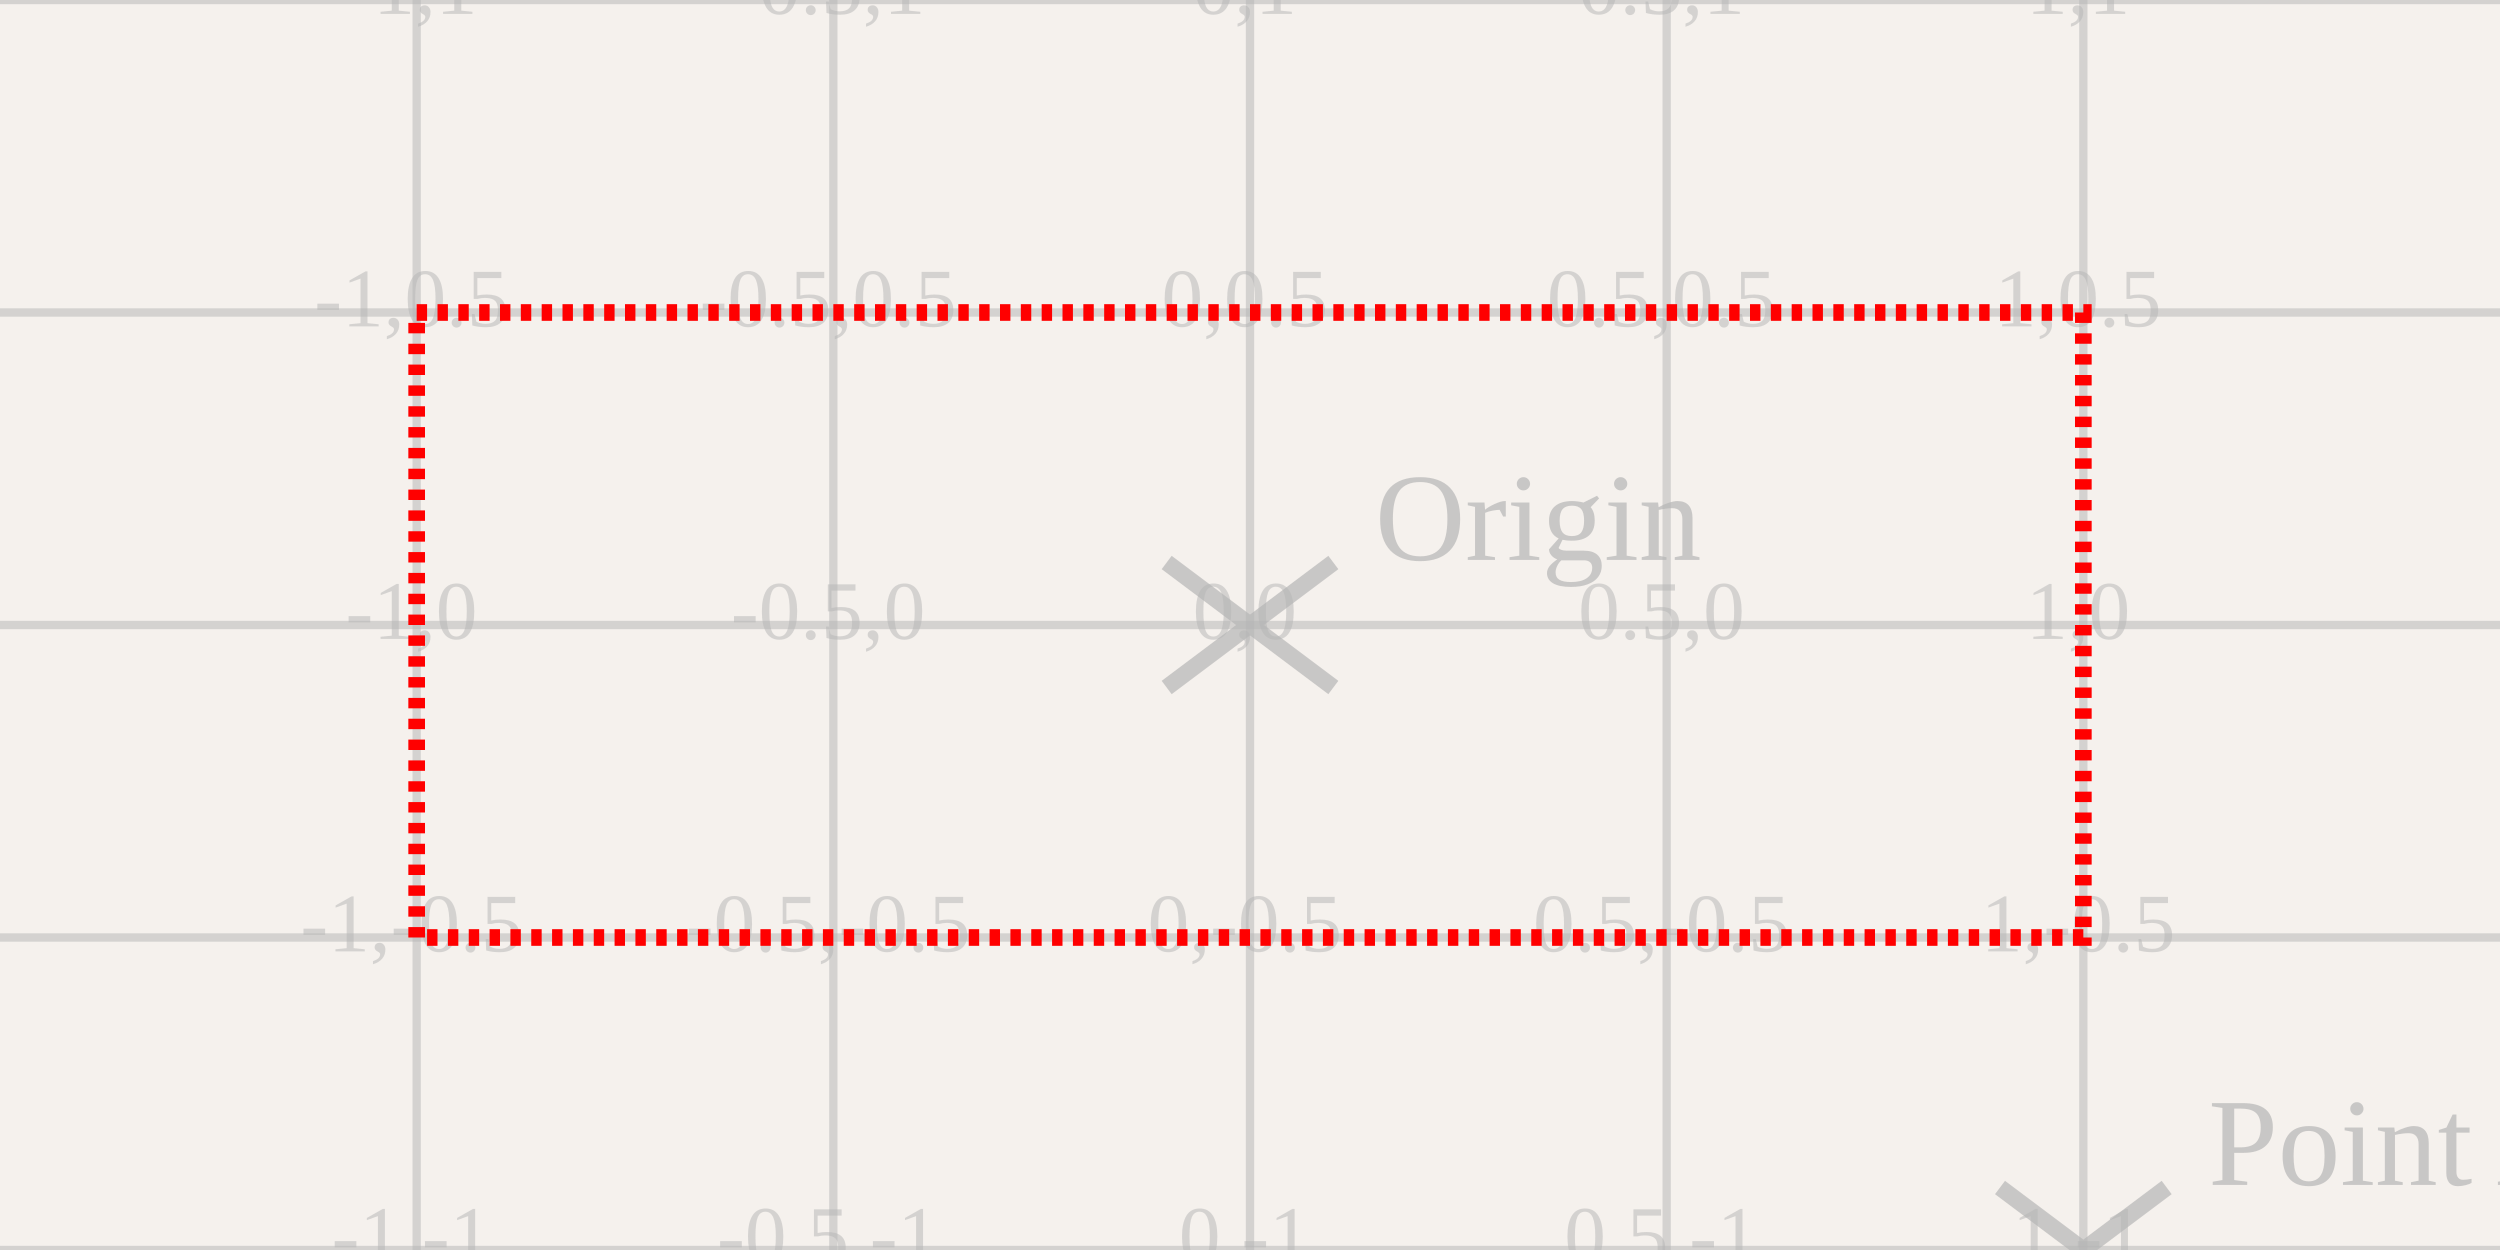
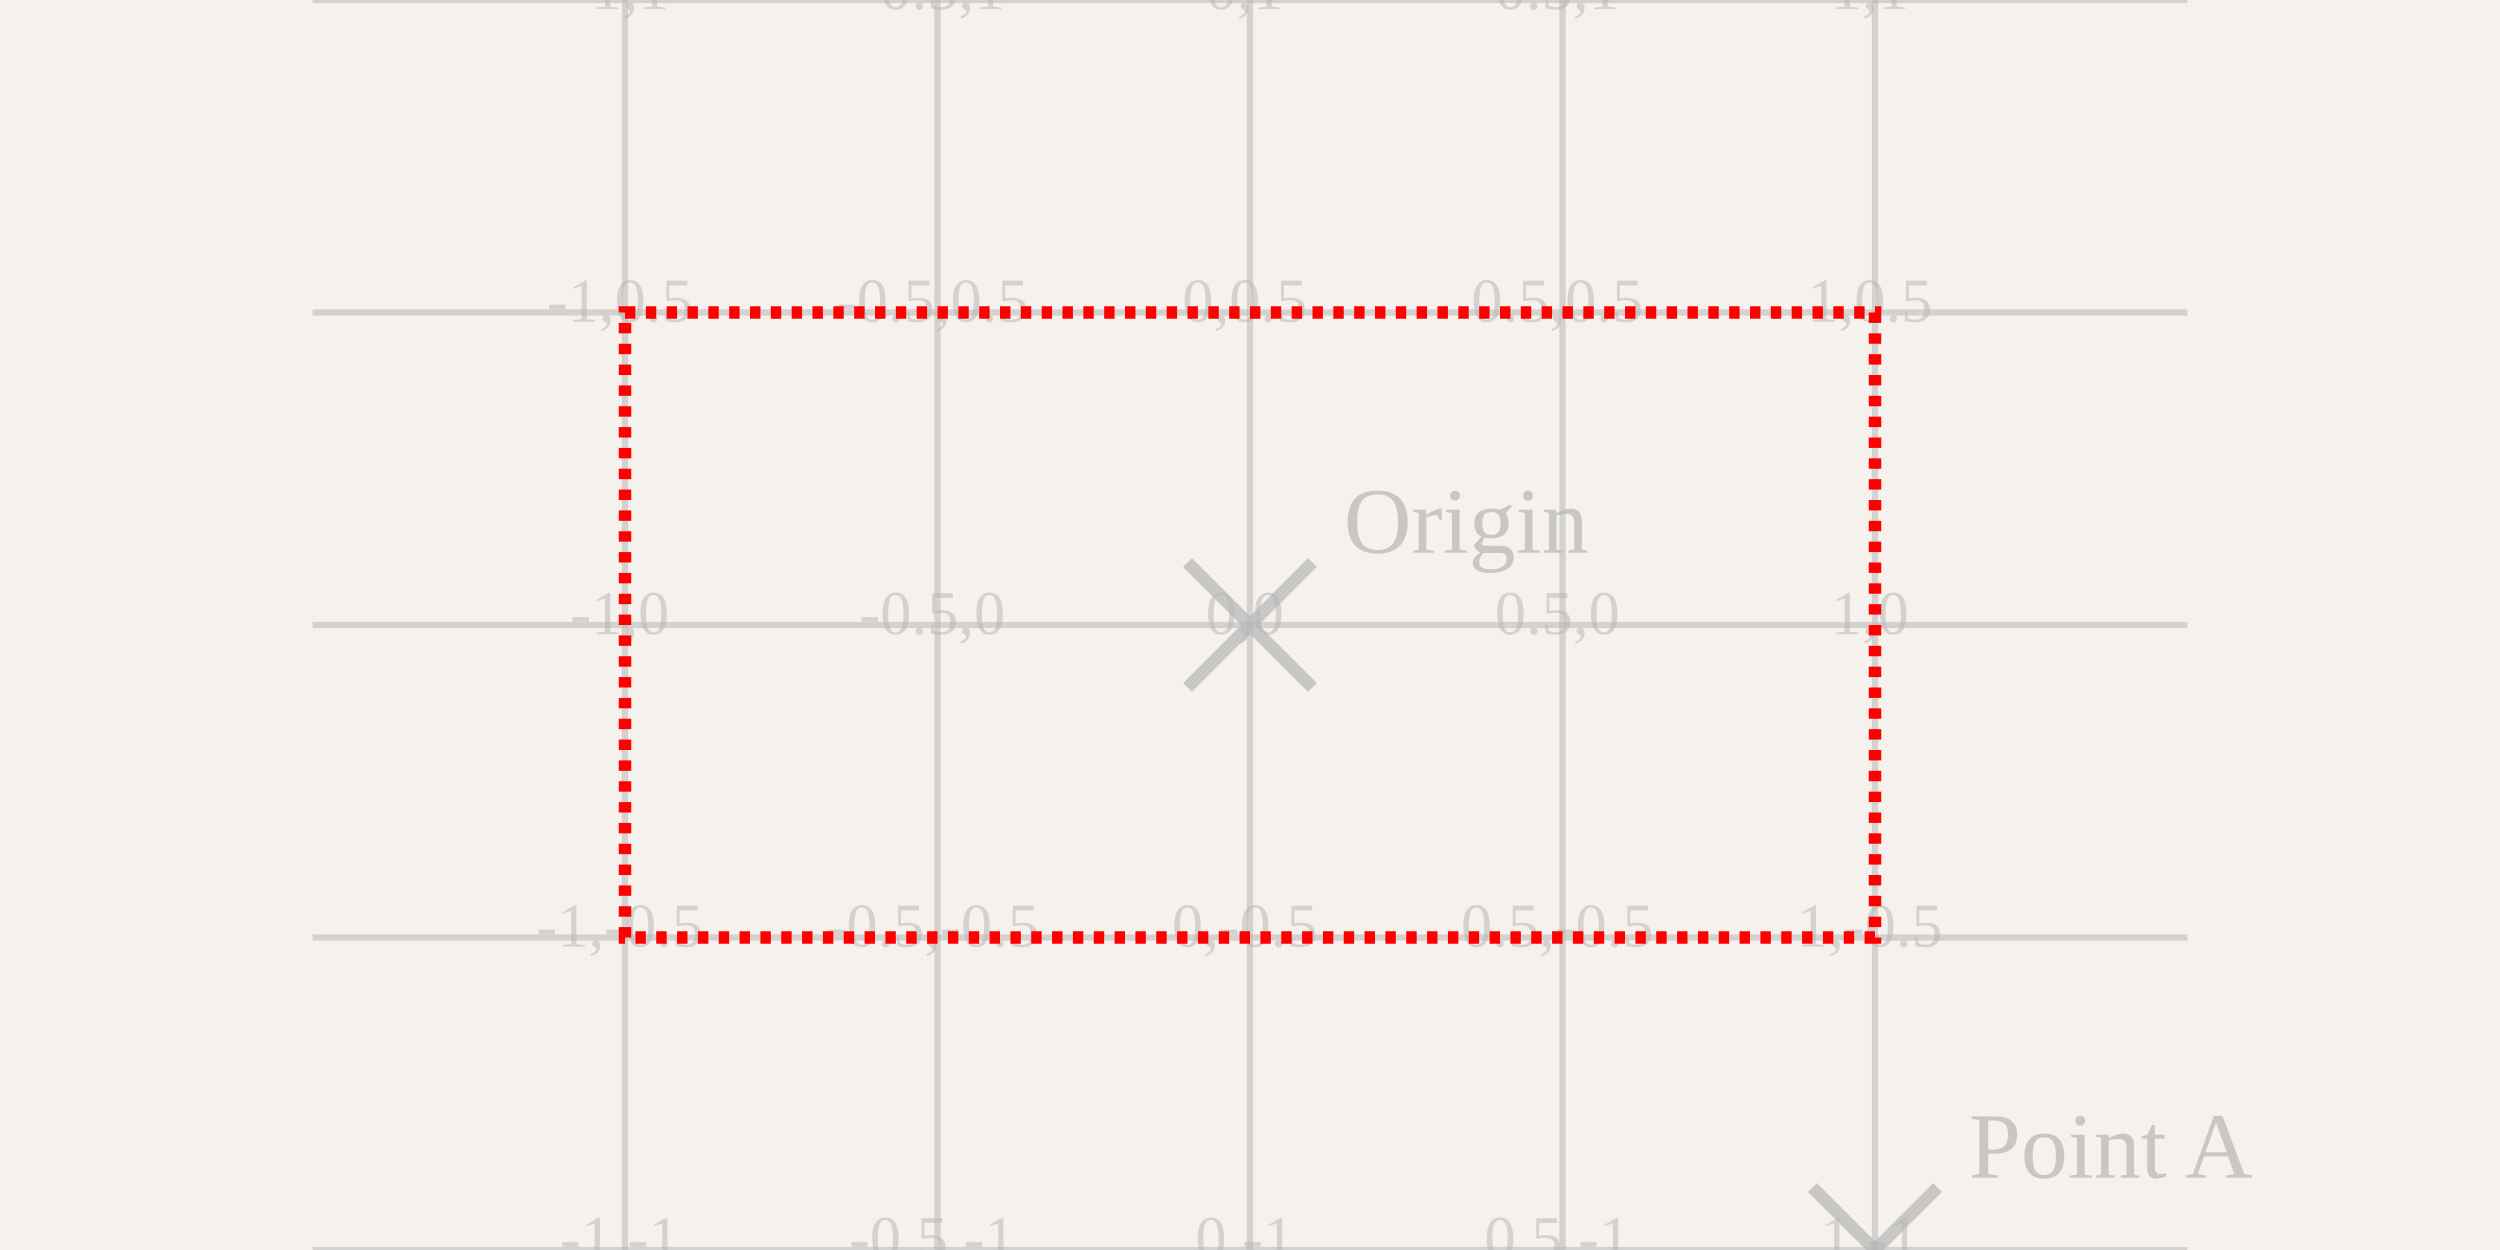
<svg xmlns="http://www.w3.org/2000/svg" width="1200" height="600" style="background-color: rgb(245, 241, 237)">
  <style>
              .boundary { fill: rgb(245, 241, 237); }
              .schematic-boundary { fill: none; stroke: #fff; stroke-width: 0.3; }
              .component { fill: none; stroke: rgb(132, 0, 0); }
              .chip { fill: rgb(255, 255, 194); stroke: rgb(132, 0, 0); }
              .component-pin { fill: none; stroke: rgb(132, 0, 0); }
              .trace { stroke: rgb(0, 150, 0); stroke-width: 2px; fill: none; }
              .text { font-family: Arial, sans-serif; font-size: 2px; fill: rgb(0, 150, 0); }
              .pin-number { font-size: 0.15px; fill: rgb(169, 0, 0); }
              .port-label { fill: rgb(0, 100, 100); }
              .component-name { font-size: 0.25px; fill: rgb(0, 100, 100); }
            </style>
  <rect class="boundary" x="0" y="0" width="1200" height="600" />
  <g class="grid">
-     <line x1="200" y1="600" x2="200" y2="0" stroke="rgb(181, 181, 181)" stroke-width="4" stroke-opacity="0.5" />
-     <line x1="400" y1="600" x2="400" y2="0" stroke="rgb(181, 181, 181)" stroke-width="4" stroke-opacity="0.5" />
-     <line x1="600" y1="600" x2="600" y2="0" stroke="rgb(181, 181, 181)" stroke-width="4" stroke-opacity="0.5" />
-     <line x1="800" y1="600" x2="800" y2="0" stroke="rgb(181, 181, 181)" stroke-width="4" stroke-opacity="0.5" />
-     <line x1="1000" y1="600" x2="1000" y2="0" stroke="rgb(181, 181, 181)" stroke-width="4" stroke-opacity="0.5" />
-     <line x1="0" y1="600" x2="1200" y2="600" stroke="rgb(181, 181, 181)" stroke-width="4" stroke-opacity="0.5" />
-     <line x1="0" y1="450" x2="1200" y2="450" stroke="rgb(181, 181, 181)" stroke-width="4" stroke-opacity="0.5" />
-     <line x1="0" y1="300" x2="1200" y2="300" stroke="rgb(181, 181, 181)" stroke-width="4" stroke-opacity="0.5" />
-     <line x1="0" y1="150" x2="1200" y2="150" stroke="rgb(181, 181, 181)" stroke-width="4" stroke-opacity="0.5" />
-     <line x1="0" y1="0" x2="1200" y2="0" stroke="rgb(181, 181, 181)" stroke-width="4" stroke-opacity="0.5" />
-     <text x="197.5" y="597.5" fill="rgb(181, 181, 181)" font-size="40" fill-opacity="0.5" text-anchor="middle" dominant-baseline="middle">-1,-1</text>
-     <text x="197.5" y="447.5" fill="rgb(181, 181, 181)" font-size="40" fill-opacity="0.5" text-anchor="middle" dominant-baseline="middle">-1,-0.5</text>
-     <text x="197.5" y="297.5" fill="rgb(181, 181, 181)" font-size="40" fill-opacity="0.5" text-anchor="middle" dominant-baseline="middle">-1,0</text>
-     <text x="197.5" y="147.5" fill="rgb(181, 181, 181)" font-size="40" fill-opacity="0.5" text-anchor="middle" dominant-baseline="middle">-1,0.5</text>
-     <text x="197.5" y="-2.5" fill="rgb(181, 181, 181)" font-size="40" fill-opacity="0.5" text-anchor="middle" dominant-baseline="middle">-1,1</text>
-     <text x="397.5" y="597.5" fill="rgb(181, 181, 181)" font-size="40" fill-opacity="0.5" text-anchor="middle" dominant-baseline="middle">-0.5,-1</text>
-     <text x="397.5" y="447.5" fill="rgb(181, 181, 181)" font-size="40" fill-opacity="0.5" text-anchor="middle" dominant-baseline="middle">-0.5,-0.5</text>
-     <text x="397.5" y="297.5" fill="rgb(181, 181, 181)" font-size="40" fill-opacity="0.5" text-anchor="middle" dominant-baseline="middle">-0.5,0</text>
-     <text x="397.5" y="147.5" fill="rgb(181, 181, 181)" font-size="40" fill-opacity="0.5" text-anchor="middle" dominant-baseline="middle">-0.5,0.5</text>
-     <text x="397.5" y="-2.5" fill="rgb(181, 181, 181)" font-size="40" fill-opacity="0.5" text-anchor="middle" dominant-baseline="middle">-0.5,1</text>
-     <text x="597.5" y="597.5" fill="rgb(181, 181, 181)" font-size="40" fill-opacity="0.5" text-anchor="middle" dominant-baseline="middle">0,-1</text>
-     <text x="597.5" y="447.5" fill="rgb(181, 181, 181)" font-size="40" fill-opacity="0.5" text-anchor="middle" dominant-baseline="middle">0,-0.5</text>
-     <text x="597.5" y="297.5" fill="rgb(181, 181, 181)" font-size="40" fill-opacity="0.5" text-anchor="middle" dominant-baseline="middle">0,0</text>
-     <text x="597.5" y="147.5" fill="rgb(181, 181, 181)" font-size="40" fill-opacity="0.5" text-anchor="middle" dominant-baseline="middle">0,0.5</text>
-     <text x="597.5" y="-2.5" fill="rgb(181, 181, 181)" font-size="40" fill-opacity="0.5" text-anchor="middle" dominant-baseline="middle">0,1</text>
-     <text x="797.5" y="597.5" fill="rgb(181, 181, 181)" font-size="40" fill-opacity="0.5" text-anchor="middle" dominant-baseline="middle">0.5,-1</text>
-     <text x="797.5" y="447.5" fill="rgb(181, 181, 181)" font-size="40" fill-opacity="0.5" text-anchor="middle" dominant-baseline="middle">0.5,-0.5</text>
-     <text x="797.5" y="297.5" fill="rgb(181, 181, 181)" font-size="40" fill-opacity="0.5" text-anchor="middle" dominant-baseline="middle">0.5,0</text>
-     <text x="797.5" y="147.5" fill="rgb(181, 181, 181)" font-size="40" fill-opacity="0.5" text-anchor="middle" dominant-baseline="middle">0.5,0.5</text>
-     <text x="797.5" y="-2.5" fill="rgb(181, 181, 181)" font-size="40" fill-opacity="0.5" text-anchor="middle" dominant-baseline="middle">0.5,1</text>
-     <text x="997.5" y="597.5" fill="rgb(181, 181, 181)" font-size="40" fill-opacity="0.5" text-anchor="middle" dominant-baseline="middle">1,-1</text>
-     <text x="997.5" y="447.5" fill="rgb(181, 181, 181)" font-size="40" fill-opacity="0.5" text-anchor="middle" dominant-baseline="middle">1,-0.5</text>
-     <text x="997.5" y="297.5" fill="rgb(181, 181, 181)" font-size="40" fill-opacity="0.5" text-anchor="middle" dominant-baseline="middle">1,0</text>
-     <text x="997.5" y="147.5" fill="rgb(181, 181, 181)" font-size="40" fill-opacity="0.5" text-anchor="middle" dominant-baseline="middle">1,0.5</text>
-     <text x="997.5" y="-2.5" fill="rgb(181, 181, 181)" font-size="40" fill-opacity="0.5" text-anchor="middle" dominant-baseline="middle">1,1</text>
+     <line x1="300" y1="600" x2="300" y2="0" stroke="rgb(181, 181, 181)" stroke-width="3" stroke-opacity="0.5" />
+     <line x1="450" y1="600" x2="450" y2="0" stroke="rgb(181, 181, 181)" stroke-width="3" stroke-opacity="0.5" />
+     <line x1="600" y1="600" x2="600" y2="0" stroke="rgb(181, 181, 181)" stroke-width="3" stroke-opacity="0.5" />
+     <line x1="750" y1="600" x2="750" y2="0" stroke="rgb(181, 181, 181)" stroke-width="3" stroke-opacity="0.5" />
+     <line x1="900" y1="600" x2="900" y2="0" stroke="rgb(181, 181, 181)" stroke-width="3" stroke-opacity="0.5" />
+     <line x1="150" y1="600" x2="1050" y2="600" stroke="rgb(181, 181, 181)" stroke-width="3" stroke-opacity="0.5" />
+     <line x1="150" y1="450" x2="1050" y2="450" stroke="rgb(181, 181, 181)" stroke-width="3" stroke-opacity="0.5" />
+     <line x1="150" y1="300" x2="1050" y2="300" stroke="rgb(181, 181, 181)" stroke-width="3" stroke-opacity="0.5" />
+     <line x1="150" y1="150" x2="1050" y2="150" stroke="rgb(181, 181, 181)" stroke-width="3" stroke-opacity="0.5" />
+     <line x1="150" y1="0" x2="1050" y2="0" stroke="rgb(181, 181, 181)" stroke-width="3" stroke-opacity="0.5" />
+     <text x="297.5" y="597.5" fill="rgb(181, 181, 181)" font-size="30" fill-opacity="0.5" text-anchor="middle" dominant-baseline="middle">-1,-1</text>
+     <text x="297.5" y="447.5" fill="rgb(181, 181, 181)" font-size="30" fill-opacity="0.5" text-anchor="middle" dominant-baseline="middle">-1,-0.5</text>
+     <text x="297.5" y="297.5" fill="rgb(181, 181, 181)" font-size="30" fill-opacity="0.5" text-anchor="middle" dominant-baseline="middle">-1,0</text>
+     <text x="297.5" y="147.5" fill="rgb(181, 181, 181)" font-size="30" fill-opacity="0.5" text-anchor="middle" dominant-baseline="middle">-1,0.5</text>
+     <text x="297.5" y="-2.5" fill="rgb(181, 181, 181)" font-size="30" fill-opacity="0.5" text-anchor="middle" dominant-baseline="middle">-1,1</text>
+     <text x="447.5" y="597.5" fill="rgb(181, 181, 181)" font-size="30" fill-opacity="0.5" text-anchor="middle" dominant-baseline="middle">-0.5,-1</text>
+     <text x="447.5" y="447.5" fill="rgb(181, 181, 181)" font-size="30" fill-opacity="0.5" text-anchor="middle" dominant-baseline="middle">-0.5,-0.5</text>
+     <text x="447.5" y="297.5" fill="rgb(181, 181, 181)" font-size="30" fill-opacity="0.5" text-anchor="middle" dominant-baseline="middle">-0.5,0</text>
+     <text x="447.5" y="147.5" fill="rgb(181, 181, 181)" font-size="30" fill-opacity="0.5" text-anchor="middle" dominant-baseline="middle">-0.5,0.5</text>
+     <text x="447.5" y="-2.5" fill="rgb(181, 181, 181)" font-size="30" fill-opacity="0.5" text-anchor="middle" dominant-baseline="middle">-0.5,1</text>
+     <text x="597.5" y="597.5" fill="rgb(181, 181, 181)" font-size="30" fill-opacity="0.5" text-anchor="middle" dominant-baseline="middle">0,-1</text>
+     <text x="597.5" y="447.5" fill="rgb(181, 181, 181)" font-size="30" fill-opacity="0.5" text-anchor="middle" dominant-baseline="middle">0,-0.5</text>
+     <text x="597.5" y="297.5" fill="rgb(181, 181, 181)" font-size="30" fill-opacity="0.5" text-anchor="middle" dominant-baseline="middle">0,0</text>
+     <text x="597.5" y="147.5" fill="rgb(181, 181, 181)" font-size="30" fill-opacity="0.5" text-anchor="middle" dominant-baseline="middle">0,0.5</text>
+     <text x="597.5" y="-2.5" fill="rgb(181, 181, 181)" font-size="30" fill-opacity="0.5" text-anchor="middle" dominant-baseline="middle">0,1</text>
+     <text x="747.5" y="597.5" fill="rgb(181, 181, 181)" font-size="30" fill-opacity="0.5" text-anchor="middle" dominant-baseline="middle">0.5,-1</text>
+     <text x="747.5" y="447.5" fill="rgb(181, 181, 181)" font-size="30" fill-opacity="0.5" text-anchor="middle" dominant-baseline="middle">0.5,-0.5</text>
+     <text x="747.5" y="297.5" fill="rgb(181, 181, 181)" font-size="30" fill-opacity="0.5" text-anchor="middle" dominant-baseline="middle">0.5,0</text>
+     <text x="747.5" y="147.5" fill="rgb(181, 181, 181)" font-size="30" fill-opacity="0.5" text-anchor="middle" dominant-baseline="middle">0.5,0.5</text>
+     <text x="747.5" y="-2.5" fill="rgb(181, 181, 181)" font-size="30" fill-opacity="0.5" text-anchor="middle" dominant-baseline="middle">0.5,1</text>
+     <text x="897.5" y="597.5" fill="rgb(181, 181, 181)" font-size="30" fill-opacity="0.5" text-anchor="middle" dominant-baseline="middle">1,-1</text>
+     <text x="897.5" y="447.5" fill="rgb(181, 181, 181)" font-size="30" fill-opacity="0.5" text-anchor="middle" dominant-baseline="middle">1,-0.5</text>
+     <text x="897.5" y="297.5" fill="rgb(181, 181, 181)" font-size="30" fill-opacity="0.5" text-anchor="middle" dominant-baseline="middle">1,0</text>
+     <text x="897.5" y="147.5" fill="rgb(181, 181, 181)" font-size="30" fill-opacity="0.5" text-anchor="middle" dominant-baseline="middle">1,0.5</text>
+     <text x="897.5" y="-2.5" fill="rgb(181, 181, 181)" font-size="30" fill-opacity="0.5" text-anchor="middle" dominant-baseline="middle">1,1</text>
  </g>
  <g class="labeled-points">
-     <path d="M560,270 L640,330 M560,330 L640,270" stroke="rgb(181, 181, 181)" stroke-width="8" stroke-opacity="0.7" />
-     <text x="660" y="255" fill="rgb(181, 181, 181)" font-size="60" fill-opacity="0.7" text-anchor="start" dominant-baseline="middle">Origin</text>
-     <path d="M960,570 L1040,630 M960,630 L1040,570" stroke="rgb(181, 181, 181)" stroke-width="8" stroke-opacity="0.7" />
-     <text x="1060" y="555" fill="rgb(181, 181, 181)" font-size="60" fill-opacity="0.7" text-anchor="start" dominant-baseline="middle">Point A</text>
+     <path d="M570,270 L630,330 M570,330 L630,270" stroke="rgb(181, 181, 181)" stroke-width="6" stroke-opacity="0.7" />
+     <text x="645" y="255" fill="rgb(181, 181, 181)" font-size="45" fill-opacity="0.7" text-anchor="start" dominant-baseline="middle">Origin</text>
+     <path d="M870,570 L930,630 M870,630 L930,570" stroke="rgb(181, 181, 181)" stroke-width="6" stroke-opacity="0.7" />
+     <text x="945" y="555" fill="rgb(181, 181, 181)" font-size="45" fill-opacity="0.7" text-anchor="start" dominant-baseline="middle">Point A</text>
  </g>
-   <rect x="200" y="150" width="800" height="300" fill="none" stroke="red" stroke-width="8" stroke-dasharray="5,5">
-     <text x="600" y="290" text-anchor="middle" font-size="80" fill="red">Test Box</text>
+   <rect x="300" y="150" width="600" height="300" fill="none" stroke="red" stroke-width="6" stroke-dasharray="5,5">
+     <text x="600" y="290" text-anchor="middle" font-size="60" fill="red">Test Box</text>
  </rect>
</svg>
